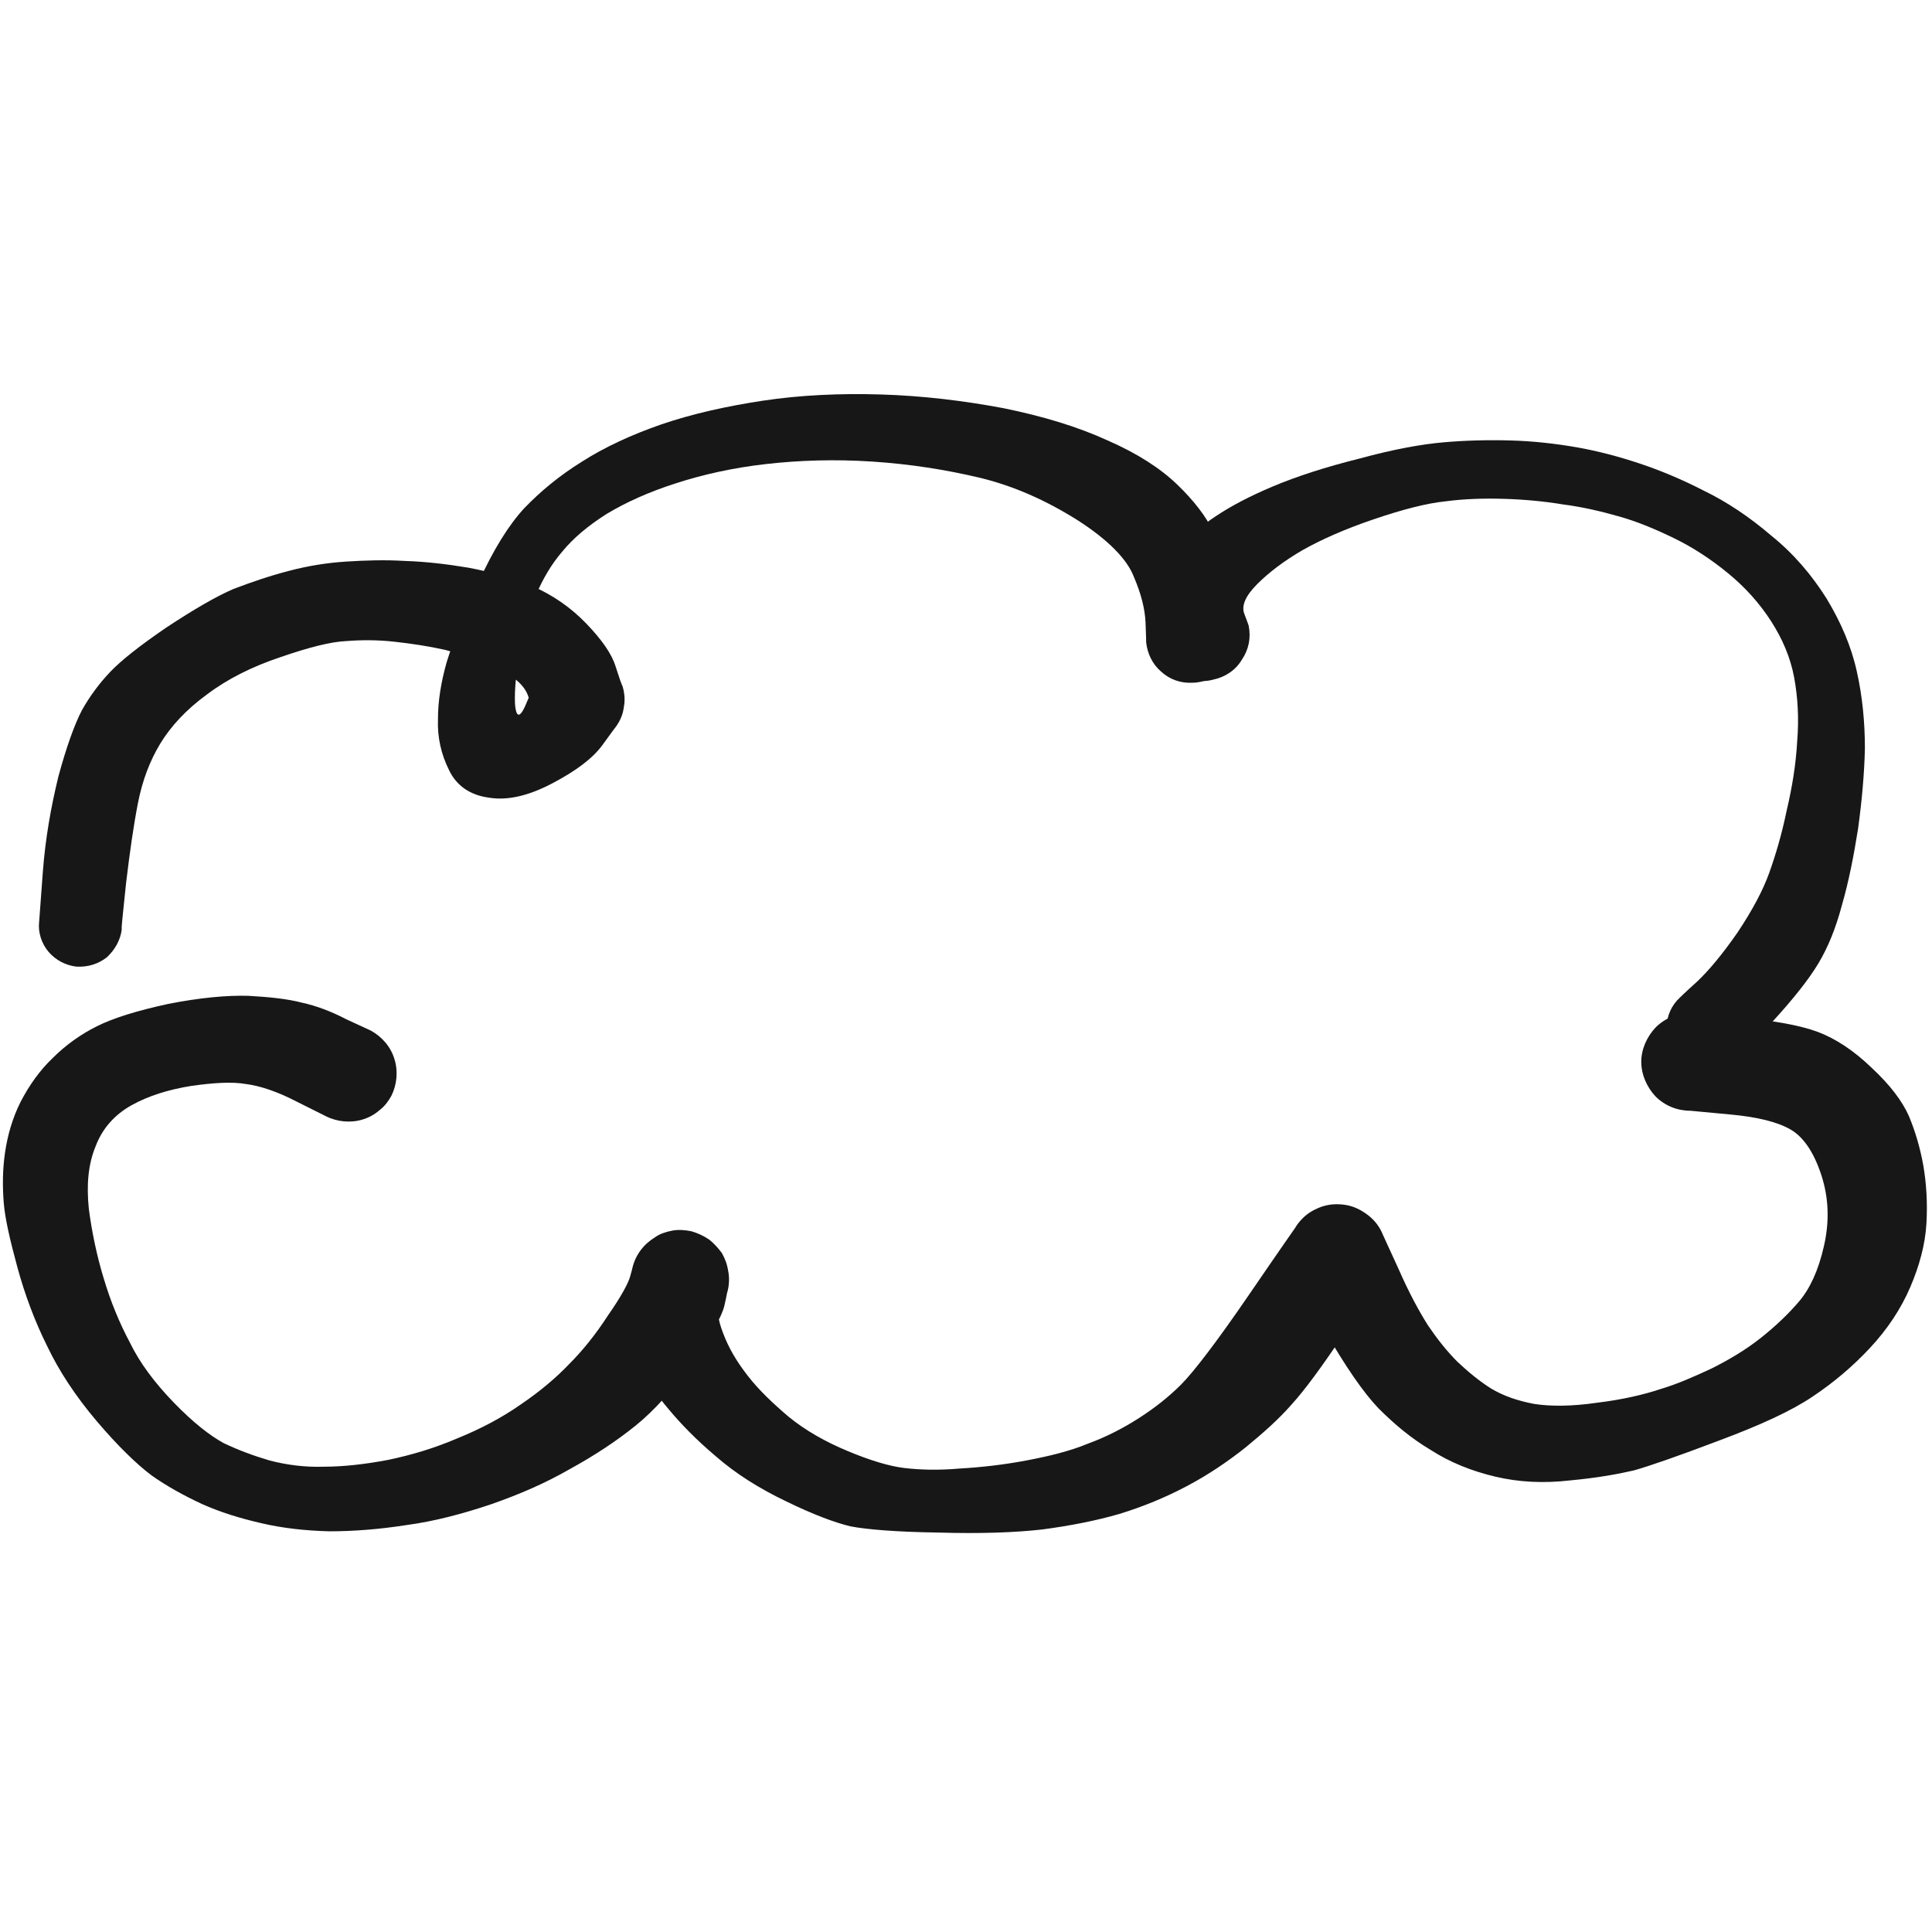
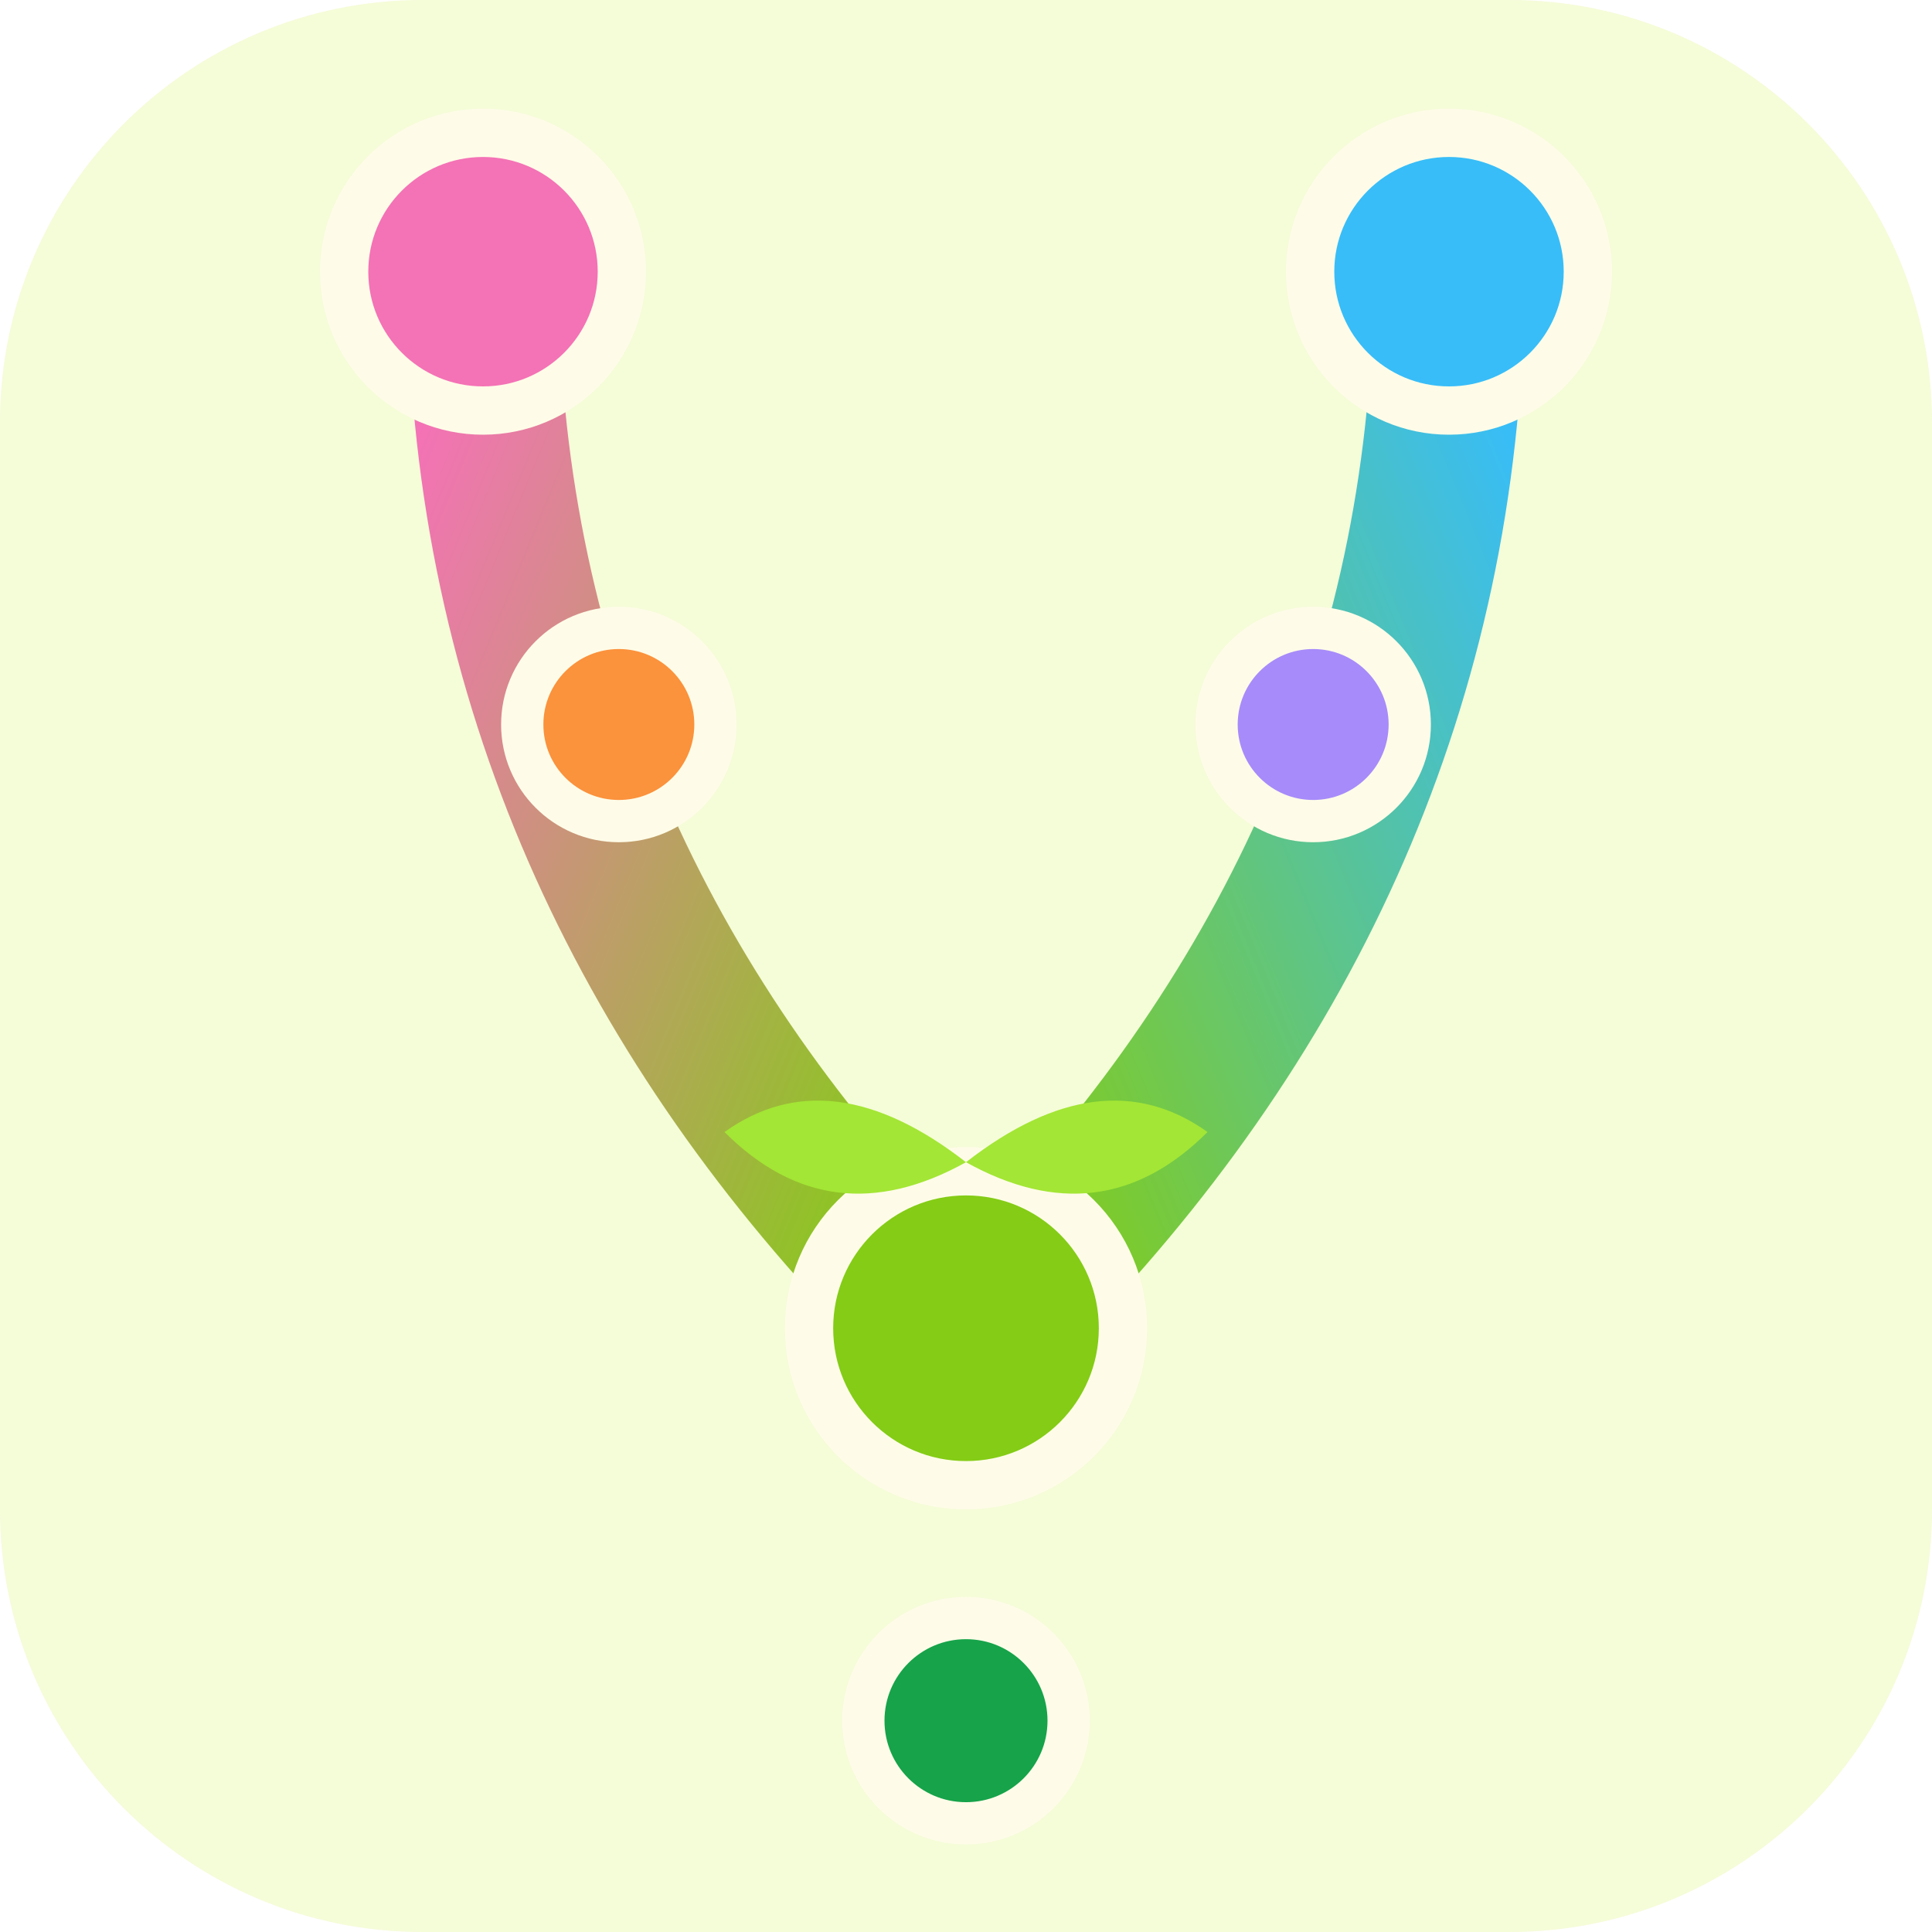
- <svg xmlns="http://www.w3.org/2000/svg" viewBox="0 -63.5 311 311">
-   <style>path{fill:#171717}@media (prefers-color-scheme:dark){path{fill:#fafafa}}</style>
-   <path d="M272.1 99.6C272.1 99.6 274.8 99.8 280.1 100.3C285.5 100.8 289.6 101.5 292.6 102.6C295.5 103.7 298.4 105.6 301.3 108.4C304.2 111.1 306.2 113.7 307.3 116.2C308.3 118.6 309.1 121.3 309.6 124.1C310.1 127 310.3 130.2 310.1 133.5C309.9 136.8 309 140.2 307.5 143.7C306 147.2 303.8 150.5 301 153.5C298.2 156.5 295.1 159.1 291.8 161.3C288.4 163.6 283.4 165.9 276.7 168.4C270.1 170.9 265.5 172.5 263 173.2C260.4 173.8 257.1 174.4 252.8 174.8C248.5 175.3 244.5 175.1 240.7 174.2C236.9 173.3 233.4 171.9 230.3 169.9C227.1 168 224.4 165.7 221.9 163.2C219.5 160.7 216.6 156.5 213.2 150.6C209.8 144.8 208.1 141.9 208.1 141.9C207.1 140 207 137.8 207.7 135.8C208.4 133.8 209.8 132.1 211.7 131.2C213.6 130.2 215.8 130.1 217.8 130.8C219.8 131.5 221.5 132.9 222.4 134.8C222.4 134.8 223.3 136.8 225.1 140.7C226.8 144.6 228.5 147.7 229.9 149.9C231.4 152.1 232.9 154 234.6 155.7C236.3 157.3 238.1 158.8 240 160C242 161.2 244.3 162 247 162.5C249.6 162.9 253 162.9 257.1 162.3C261.2 161.8 264.6 161 267.3 160.1C270 159.3 272.7 158.1 275.5 156.8C278.3 155.4 281 153.8 283.4 151.9C285.8 150 287.9 148 289.6 146C291.3 144 292.7 141.1 293.6 137.1C294.5 133.2 294.4 129.4 293.2 125.7C292 122 290.3 119.5 288.2 118.3C286.1 117.1 282.9 116.3 278.5 115.9C274.2 115.5 272.1 115.3 272.1 115.3C270 115.3 268 114.5 266.5 113C265.1 111.5 264.2 109.5 264.2 107.4C264.2 105.4 265.1 103.4 266.5 101.9C268 100.4 270 99.6 272.1 99.6ZM221.7 143C221.7 143 219.9 145.7 216.4 151.1C212.8 156.5 210 160.3 207.9 162.6C205.8 165 203.3 167.2 200.5 169.5C197.6 171.8 194.5 173.9 191.1 175.7C187.7 177.5 184.1 179 180.2 180.2C176.4 181.3 172.3 182.1 167.8 182.7C163.4 183.2 157.8 183.4 151 183.2C144.2 183.1 139.5 182.7 136.9 182.2C134.4 181.6 130.9 180.3 126.6 178.2C122.2 176.1 118.4 173.7 115.2 170.9C112 168.2 109.5 165.6 107.6 163.3C105.6 161 104.1 158.5 102.9 155.9C101.7 153.4 101.3 150 101.7 145.8C102 141.6 102.2 139.5 102.2 139.5C103 137.5 104.5 136 106.4 135.2C108.3 134.3 110.5 134.3 112.4 135.1C114.3 135.9 115.9 137.4 116.7 139.3C117.5 141.2 117.6 143.4 116.8 145.3C116.8 145.3 116.5 145.7 115.9 146.5C115.4 147.3 115.5 148.8 116.4 151.1C117.3 153.5 118.6 155.7 120.4 158C122.1 160.2 124.4 162.4 127 164.6C129.7 166.8 132.9 168.6 136.5 170.1C140.1 171.6 143.1 172.5 145.5 172.8C148 173.1 151 173.2 154.4 172.9C157.9 172.7 161.5 172.3 165.2 171.6C168.9 170.9 172.2 170.1 175.1 168.9C178.1 167.8 180.8 166.4 183.3 164.8C185.8 163.2 188.1 161.4 190.1 159.4C192.1 157.4 195.8 152.6 201 145C206.2 137.4 208.8 133.7 208.8 133.7C210 131.9 211.9 130.8 214 130.5C216.1 130.1 218.2 130.6 219.9 131.9C221.7 133.1 222.8 135 223.1 137.1C223.5 139.2 223 141.3 221.7 143ZM117.1 144.2C117.1 144.2 117 145 116.6 146.7C116.2 148.4 114.5 151.4 111.5 155.8C108.4 160.1 105.4 163.5 102.3 166C99.2 168.5 95.7 170.8 91.7 173C87.7 175.3 83.5 177.1 78.9 178.7C74.4 180.2 69.9 181.4 65.4 182C60.9 182.7 56.8 183 53 183C49.2 182.9 45.5 182.5 42.1 181.7C38.6 180.9 35.4 179.9 32.5 178.6C29.5 177.2 26.8 175.7 24.4 174C22 172.2 19 169.3 15.6 165.3C12.2 161.3 9.5 157.2 7.6 153.2C5.6 149.2 4 144.9 2.8 140.5C1.6 136.1 .8 132.6 .6 130.1C.4 127.5 .4 124.9 .8 122.1C1.2 119.3 2 116.5 3.3 113.9C4.7 111.2 6.4 108.8 8.5 106.8C10.6 104.7 13 103 15.6 101.7C18.2 100.4 22 99.2 27.1 98.1C32.2 97.1 36.5 96.7 40 96.8C43.5 97 46.3 97.3 48.6 97.9C50.9 98.4 53.3 99.3 55.8 100.6C58.4 101.8 59.7 102.4 59.7 102.4C61.5 103.4 62.9 105 63.5 107C64.1 108.9 63.9 111.1 63 112.9C62.5 113.8 61.9 114.6 61.1 115.2C60.3 115.9 59.4 116.4 58.4 116.7C56.5 117.3 54.3 117.1 52.5 116.2C52.5 116.2 50.9 115.4 47.7 113.8C44.6 112.2 41.9 111.3 39.6 111C37.3 110.6 34.4 110.8 30.8 111.3C27.1 111.9 23.9 112.9 21.2 114.4C18.5 115.9 16.5 118.1 15.4 121C14.2 123.9 13.9 127.2 14.3 131.1C14.8 134.9 15.6 138.7 16.7 142.3C17.8 146 19.2 149.4 20.9 152.6C22.5 155.9 24.9 159.1 28 162.3C31.1 165.5 33.8 167.6 36 168.8C38.3 169.9 40.7 170.8 43.4 171.6C46.1 172.3 49 172.7 52.1 172.6C55.3 172.6 58.8 172.2 62.5 171.5C66.3 170.7 70 169.6 73.7 168C77.4 166.5 80.8 164.7 83.8 162.6C86.9 160.5 89.5 158.3 91.6 156.1C93.8 153.9 95.9 151.3 97.9 148.2C100 145.2 101.1 143.1 101.4 142.1C101.7 141.1 101.8 140.6 101.8 140.6C102.3 138.5 103.6 136.8 105.4 135.7C106.2 135.1 107.2 134.8 108.2 134.6C109.2 134.4 110.3 134.5 111.3 134.7C112.3 135 113.2 135.4 114.1 136C114.9 136.6 115.6 137.4 116.2 138.2C116.7 139.1 117.1 140.1 117.2 141.1C117.4 142.1 117.4 143.2 117.1 144.2Z" />
-   <path d="M270.4 97.1C270.4 97.1 271.3 96.2 273.2 94.5C275 92.8 277.2 90.2 279.7 86.6C282.1 83 283.8 79.8 284.8 77C285.8 74.2 286.8 70.9 287.6 67C288.5 63.2 289.1 59.5 289.3 55.8C289.6 52.2 289.4 48.7 288.8 45.5C288.2 42.3 286.9 39.3 285.1 36.5C283.3 33.7 281 31.1 278.2 28.8C275.4 26.5 272.5 24.6 269.4 23.1C266.3 21.6 263.4 20.4 260.5 19.6C257.7 18.8 254.7 18.1 251.6 17.7C248.6 17.2 245.4 16.9 242.1 16.8C238.9 16.7 235.7 16.8 232.7 17.2C229.7 17.5 225.8 18.5 221.1 20.1C216.4 21.7 212.6 23.4 209.6 25.1C206.7 26.8 204.3 28.6 202.4 30.5C200.5 32.4 199.8 34 200.3 35.3C200.8 36.6 201 37.2 201 37.2C201.4 39.2 201 41.1 199.9 42.7C198.9 44.4 197.2 45.5 195.3 45.9C193.5 46.4 191.5 46.1 189.8 45C188.2 44 186.9 42.4 186.5 40.6C186.5 40.6 186.5 38.5 186.6 34.5C186.6 30.4 187.6 27.3 189.4 25.1C191.3 23 193.4 21.1 195.7 19.6C198.1 18 201.1 16.4 204.9 14.8C208.7 13.2 213.3 11.7 218.9 10.3C224.4 8.8 228.9 8 232.4 7.7C235.8 7.4 239.4 7.3 243.1 7.4C246.8 7.5 250.3 7.9 253.8 8.5C257.2 9.1 260.6 10 263.9 11.1C267.2 12.2 270.6 13.6 274.3 15.5C278 17.3 281.6 19.7 285.1 22.7C288.7 25.6 291.6 29 294 32.8C296.3 36.6 298 40.5 298.9 44.6C299.8 48.6 300.2 52.8 300.2 57C300.1 61.2 299.7 65.5 299.1 69.9C298.4 74.3 297.6 78.4 296.5 82.2C295.5 86 294.2 89.1 292.7 91.6C291.2 94.1 288.7 97.3 285.1 101.2C281.4 105.1 279.6 107 279.6 107C278.3 108.2 276.5 108.8 274.8 108.7C273 108.6 271.3 107.9 270.1 106.6C268.9 105.3 268.2 103.5 268.3 101.8C268.3 100 269.1 98.3 270.4 97.1Z" />
-   <path d="M184.5 39.9C184.5 39.9 184.5 38.8 184.4 36.7C184.3 34.5 183.7 32.1 182.5 29.3C181.4 26.5 178.4 23.4 173.4 20.2C168.3 17 163.1 14.7 157.7 13.4C152.2 12.1 146.5 11.2 140.4 10.8C134.3 10.4 128.6 10.6 123.3 11.2C118 11.8 113.1 12.9 108.8 14.3C104.4 15.7 100.7 17.4 97.7 19.2C94.7 21.1 92.3 23.1 90.5 25.3C88.7 27.4 87.4 29.7 86.4 32C85.5 34.3 84.6 37.3 83.8 40.8C83.1 44.4 82.8 47.4 82.9 49.8C83.1 52.3 83.8 52.1 84.9 49.3C86.1 46.6 86.6 45.2 86.7 45.2C87.2 44.3 87.9 43.6 88.7 43C89.5 42.5 90.4 42.1 91.3 41.8C92.3 41.6 93.3 41.6 94.3 41.8C95.2 41.9 96.2 42.3 97 42.8C97.8 43.3 98.6 44 99.1 44.8C99.7 45.6 100.1 46.5 100.3 47.5C100.6 48.4 100.6 49.4 100.4 50.4C100.3 51.4 99.9 52.3 99.4 53.1C99.4 53.1 98.6 54.2 97 56.4C95.4 58.6 92.7 60.6 88.9 62.6C85.1 64.6 81.7 65.4 78.7 64.9C75.7 64.5 73.5 63 72.3 60.5C71 57.9 70.4 55.2 70.5 52.3C70.5 49.3 71 46.3 71.9 43.1C72.9 39.9 74.5 35.6 77 30.3C79.4 25 81.9 21 84.4 18.3C87 15.6 90 13.1 93.7 10.8C97.3 8.5 101.6 6.5 106.5 4.8C111.5 3.1 116.9 1.9 122.8 1C128.8 .1 135.1-.2 141.8 0C148.5 .2 155.1 1 161.5 2.2C167.9 3.5 173.5 5.2 178.3 7.4C183.1 9.5 186.8 11.9 189.5 14.5C192.2 17.1 194.2 19.7 195.3 22.1C196.4 24.5 197.3 28 197.8 32.5C198.4 37 198.7 39.2 198.7 39.3C198.7 41.1 198 42.9 196.8 44.2C195.5 45.6 193.8 46.4 191.9 46.4C190.1 46.5 188.3 45.9 186.9 44.6C185.5 43.4 184.7 41.7 184.5 39.9ZM85.9 51.4C85.9 51.4 85.6 50.5 85.1 48.8C84.6 47 82.9 45.4 80 44.1C77.1 42.8 74.3 41.8 71.6 41.1C68.9 40.5 66.2 40.1 63.5 39.8C60.8 39.5 58.2 39.5 55.7 39.7C53.3 39.8 49.7 40.7 45.1 42.3C40.6 43.8 36.6 45.8 33.3 48.3C30 50.7 27.5 53.4 25.8 56.2C24.1 59 22.9 62.2 22.2 65.8C21.5 69.4 20.9 73.6 20.3 78.6C19.8 83.5 19.5 86 19.6 86.1C19.4 87.8 18.5 89.4 17.2 90.6C15.8 91.7 14.1 92.2 12.3 92.1C10.6 91.9 9 91.1 7.8 89.7C6.7 88.4 6.1 86.6 6.3 84.9C6.3 84.9 6.5 82.2 6.9 76.8C7.3 71.5 8.2 66.4 9.4 61.5C10.7 56.7 12 53.1 13.2 50.8C14.5 48.5 16 46.5 17.7 44.7C19.4 42.9 22.4 40.5 26.8 37.5C31.2 34.6 34.8 32.5 37.6 31.3C40.5 30.2 43.4 29.2 46.5 28.4C49.5 27.6 52.6 27.1 55.7 26.9C58.8 26.7 62 26.6 65.2 26.8C68.5 26.9 71.9 27.3 75.5 27.9C79.1 28.6 82.5 29.5 85.8 30.9C89 32.3 91.9 34.3 94.4 36.9C96.9 39.5 98.5 41.8 99.1 43.8C99.8 45.9 100.1 46.9 100.2 46.9C100.5 47.9 100.6 48.8 100.5 49.8C100.4 50.8 100.1 51.8 99.7 52.6C99.2 53.5 98.6 54.3 97.8 54.9C97.1 55.5 96.2 56 95.3 56.3C94.3 56.6 93.3 56.7 92.4 56.6C91.4 56.5 90.4 56.3 89.5 55.8C87.8 54.9 86.5 53.3 85.9 51.4Z" />
+ <svg xmlns="http://www.w3.org/2000/svg" viewBox="0 0 64 64">
+   <defs>
+     <linearGradient id="branchLeft" x1="0%" y1="0%" x2="100%" y2="100%">
+       <stop offset="0%" stop-color="#f472b6" />
+       <stop offset="100%" stop-color="#84cc16" />
+     </linearGradient>
+     <linearGradient id="branchRight" x1="100%" y1="0%" x2="0%" y2="100%">
+       <stop offset="0%" stop-color="#38bdf8" />
+       <stop offset="100%" stop-color="#84cc16" />
+     </linearGradient>
+     <linearGradient id="trunk" x1="50%" y1="0%" x2="50%" y2="100%">
+       <stop offset="0%" stop-color="#84cc16" />
+       <stop offset="100%" stop-color="#16a34a" />
+     </linearGradient>
+   </defs>
+   <rect width="64" height="64" rx="14" fill="#fefce8" />
+   <rect width="64" height="64" rx="14" fill="#ecfccb" opacity="0.55" />
+   <g fill="none" stroke-linecap="round">
+     <path d="M 16 9 C 16 22, 21 33, 29.5 42" stroke="url(#branchLeft)" stroke-width="5" />
+     <path d="M 48 9 C 48 22, 43 33, 34.5 42" stroke="url(#branchRight)" stroke-width="5" />
+     <path d="M 32 44 L 32 55" stroke="url(#trunk)" stroke-width="5" />
+   </g>
+   <circle cx="16" cy="9" r="4.6" fill="#f472b6" stroke="#fefce8" stroke-width="1.6" />
+   <circle cx="48" cy="9" r="4.6" fill="#38bdf8" stroke="#fefce8" stroke-width="1.6" />
+   <circle cx="20.5" cy="24" r="3.2" fill="#fb923c" stroke="#fefce8" stroke-width="1.4" />
+   <circle cx="43.5" cy="24" r="3.2" fill="#a78bfa" stroke="#fefce8" stroke-width="1.4" />
+   <circle cx="32" cy="44" r="5.2" fill="#84cc16" stroke="#fefce8" stroke-width="1.6" />
+   <circle cx="32" cy="57" r="3.4" fill="#16a34a" stroke="#fefce8" stroke-width="1.4" />
+   <path d="M 32 38.5 q -4.5 -3.5 -8 -1 q 3.5 3.5 8 1 z" fill="#a3e635" />
+   <path d="M 32 38.5 q 4.5 -3.5 8 -1 q -3.5 3.5 -8 1 z" fill="#a3e635" />
</svg>
